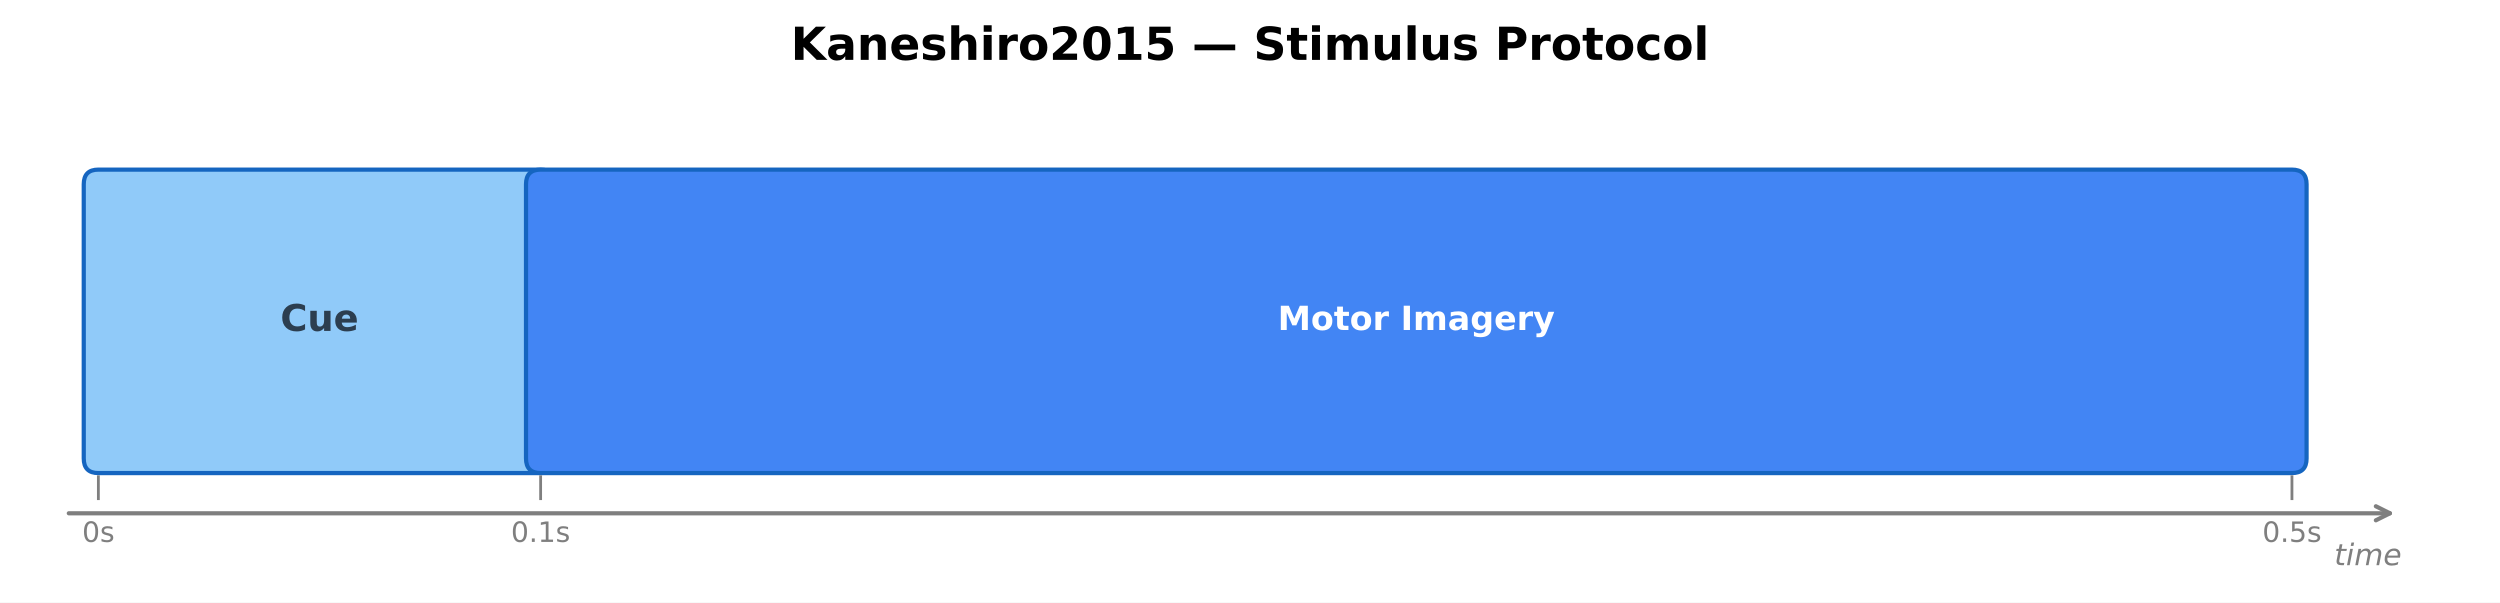
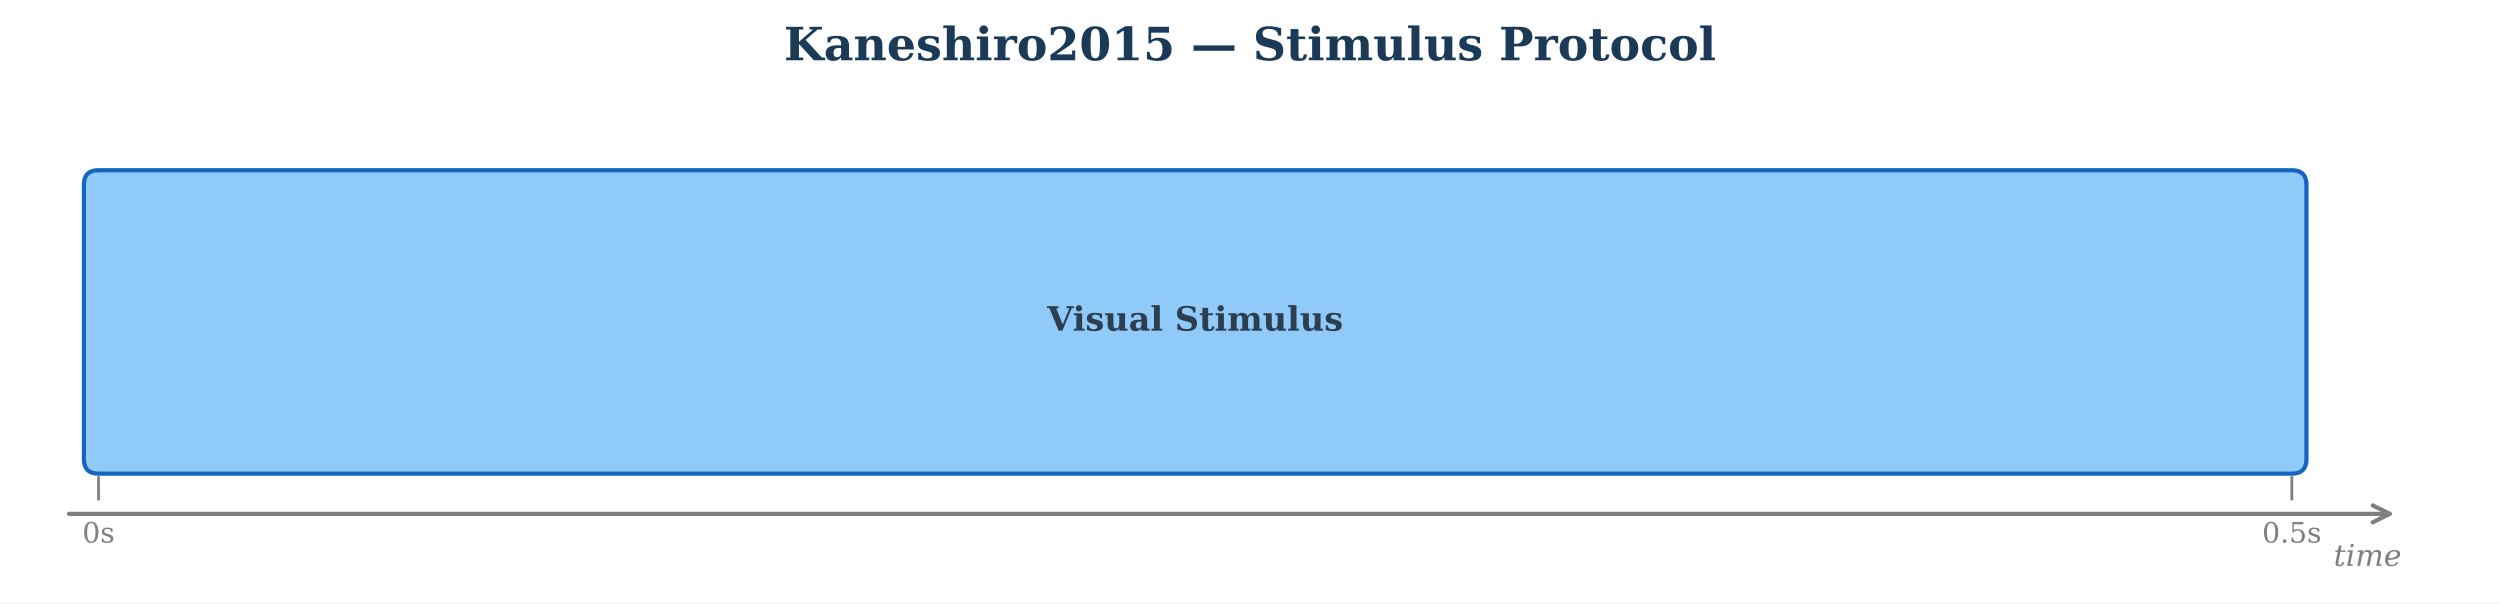
- <svg xmlns="http://www.w3.org/2000/svg" xmlns:xlink="http://www.w3.org/1999/xlink" width="712.8pt" height="171.788pt" viewBox="0 0 712.8 171.788" version="1.1">
+ <svg xmlns="http://www.w3.org/2000/svg" xmlns:xlink="http://www.w3.org/1999/xlink" width="708.48pt" height="170.95pt" viewBox="0 0 708.48 170.95" version="1.1">
  <defs>
    <style type="text/css">*{stroke-linejoin: round; stroke-linecap: butt}</style>
  </defs>
  <g id="figure_1">
    <g id="patch_1">
-       <path d="M 0 171.788  L 712.8 171.788  L 712.8 0  L 0 0  z " style="fill: #ffffff" />
+       <path d="M 0 170.95  L 708.48 170.95  L 708.48 0  L 0 0  z " style="fill: #ffffff" />
    </g>
    <g id="axes_1">
      <g id="patch_2">
-         <path d="M 28.048 134.88  L 154.143 134.88  Q 158.313 134.88 158.313 130.711  L 158.313 52.532  Q 158.313 48.362 154.143 48.362  L 28.048 48.362  Q 23.878 48.362 23.878 52.532  L 23.878 130.711  Q 23.878 134.88 28.048 134.88  z " clip-path="url(#p4f9f0f7dc6)" style="fill: #90caf9; stroke: #1565c0; stroke-width: 1.2" />
-       </g>
-       <g id="patch_3">
-         <path d="M 154.143 134.88  L 653.481 134.88  Q 657.65 134.88 657.65 130.711  L 657.65 52.532  Q 657.65 48.362 653.481 48.362  L 154.143 48.362  Q 149.974 48.362 149.974 52.532  L 149.974 130.711  Q 149.974 134.88 154.143 134.88  z " clip-path="url(#p4f9f0f7dc6)" style="fill: #4285f4; stroke: #1565c0; stroke-width: 1.2" />
+         <path d="M 27.919 134.226  L 649.483 134.226  Q 653.627 134.226 653.627 130.082  L 653.627 52.387  Q 653.627 48.243 649.483 48.243  L 27.919 48.243  Q 23.775 48.243 23.775 52.387  L 23.775 130.082  Q 23.775 134.226 27.919 134.226  z " clip-path="url(#pc81907db67)" style="fill: #90caf9; stroke: #1565c0; stroke-width: 1.2" />
      </g>
      <g id="line2d_1">
-         <path d="M 28.048 135.923  L 28.048 142.177  " clip-path="url(#p4f9f0f7dc6)" style="fill: none; stroke: #7f7f7f; stroke-width: 0.8; stroke-linecap: square" />
+         <path d="M 27.919 135.262  L 27.919 141.477  " clip-path="url(#pc81907db67)" style="fill: none; stroke: #7f7f7f; stroke-width: 0.8; stroke-linecap: round" />
      </g>
      <g id="line2d_2">
-         <path d="M 154.143 135.923  L 154.143 142.177  " clip-path="url(#p4f9f0f7dc6)" style="fill: none; stroke: #7f7f7f; stroke-width: 0.8; stroke-linecap: square" />
-       </g>
-       <g id="line2d_3">
-         <path d="M 653.481 135.923  L 653.481 142.177  " clip-path="url(#p4f9f0f7dc6)" style="fill: none; stroke: #7f7f7f; stroke-width: 0.8; stroke-linecap: square" />
+         <path d="M 649.483 135.262  L 649.483 141.477  " clip-path="url(#pc81907db67)" style="fill: none; stroke: #7f7f7f; stroke-width: 0.8; stroke-linecap: round" />
      </g>
      <g id="text_1">
-         <g clip-path="url(#p4f9f0f7dc6)">
-           <g style="fill: #2c3e50" transform="translate(79.9441 94.34879) scale(0.105 -0.105)">
+         <g clip-path="url(#pc81907db67)">
+           <g style="fill: #2c3e50" transform="translate(296.7911 93.70253) scale(0.095 -0.095)">
            <defs>
-               <path id="DejaVuSans-Bold-26" d="M 4288 256  Q 3956 84 3597 -3  Q 3238 -91 2847 -91  Q 1681 -91 1000 561  Q 319 1213 319 2328  Q 319 3447 1000 4098  Q 1681 4750 2847 4750  Q 3238 4750 3597 4662  Q 3956 4575 4288 4403  L 4288 3438  Q 3953 3666 3628 3772  Q 3303 3878 2944 3878  Q 2300 3878 1931 3465  Q 1563 3053 1563 2328  Q 1563 1606 1931 1193  Q 2300 781 2944 781  Q 3303 781 3628 887  Q 3953 994 4288 1222  L 4288 256  z " transform="scale(0.015625)" />
-               <path id="DejaVuSans-Bold-58" d="M 500 1363  L 500 3500  L 1625 3500  L 1625 3150  Q 1625 2866 1622 2436  Q 1619 2006 1619 1863  Q 1619 1441 1641 1255  Q 1663 1069 1716 984  Q 1784 875 1895 815  Q 2006 756 2150 756  Q 2500 756 2700 1025  Q 2900 1294 2900 1772  L 2900 3500  L 4019 3500  L 4019 0  L 2900 0  L 2900 506  Q 2647 200 2364 54  Q 2081 -91 1741 -91  Q 1134 -91 817 281  Q 500 653 500 1363  z " transform="scale(0.015625)" />
-               <path id="DejaVuSans-Bold-48" d="M 4031 1759  L 4031 1441  L 1416 1441  Q 1456 1047 1700 850  Q 1944 653 2381 653  Q 2734 653 3104 758  Q 3475 863 3866 1075  L 3866 213  Q 3469 63 3072 -14  Q 2675 -91 2278 -91  Q 1328 -91 801 392  Q 275 875 275 1747  Q 275 2603 792 3093  Q 1309 3584 2216 3584  Q 3041 3584 3536 3087  Q 4031 2591 4031 1759  z M 2881 2131  Q 2881 2450 2695 2645  Q 2509 2841 2209 2841  Q 1884 2841 1681 2658  Q 1478 2475 1428 2131  L 2881 2131  z " transform="scale(0.015625)" />
+               <path id="DejaVuSerif-Bold-39" d="M 5056 4666  L 5056 4288  L 4666 4288  L 2906 0  L 2163 0  L 403 4288  L -38 4288  L -38 4666  L 2150 4666  L 2150 4288  L 1697 4288  L 2956 1197  L 4225 4288  L 3669 4288  L 3669 4666  L 5056 4666  z " transform="scale(0.015625)" />
+               <path id="DejaVuSerif-Bold-4c" d="M 588 4263  Q 588 4516 763 4689  Q 938 4863 1191 4863  Q 1438 4863 1611 4689  Q 1784 4516 1784 4263  Q 1784 4016 1611 3842  Q 1438 3669 1191 3669  Q 938 3669 763 3841  Q 588 4013 588 4263  z M 1797 378  L 2272 378  L 2272 0  L 219 0  L 219 378  L 691 378  L 691 2944  L 219 2944  L 219 3322  L 1797 3322  L 1797 378  z " transform="scale(0.015625)" />
+               <path id="DejaVuSerif-Bold-56" d="M 300 97  L 300 1025  L 653 1025  Q 697 653 931 458  Q 1166 263 1569 263  Q 1906 263 2086 380  Q 2266 497 2266 716  Q 2266 916 2152 1025  Q 2038 1134 1709 1216  L 1253 1331  Q 738 1459 506 1698  Q 275 1938 275 2344  Q 275 2884 650 3148  Q 1025 3413 1806 3413  Q 2100 3413 2433 3364  Q 2766 3316 3169 3213  L 3169 2375  L 2816 2375  Q 2788 2716 2573 2887  Q 2359 3059 1959 3059  Q 1622 3059 1448 2951  Q 1275 2844 1275 2638  Q 1275 2469 1375 2372  Q 1475 2275 1734 2209  L 2188 2094  Q 2841 1928 3091 1684  Q 3341 1441 3341 1006  Q 3341 444 2939 176  Q 2538 -91 1691 -91  Q 1381 -91 1034 -44  Q 688 3 300 97  z " transform="scale(0.015625)" />
+               <path id="DejaVuSerif-Bold-58" d="M 3963 3322  L 3963 378  L 4434 378  L 4434 0  L 2853 0  L 2853 469  Q 2656 172 2400 40  Q 2144 -91 1753 -91  Q 1194 -91 908 239  Q 622 569 622 1209  L 622 2944  L 147 2944  L 147 3322  L 1728 3322  L 1728 1381  Q 1728 763 1831 595  Q 1934 428 2209 428  Q 2544 428 2698 675  Q 2853 922 2853 1459  L 2853 2944  L 2450 2944  L 2450 3322  L 3963 3322  z " transform="scale(0.015625)" />
+               <path id="DejaVuSerif-Bold-44" d="M 3525 2041  L 3525 378  L 4000 378  L 4000 0  L 2419 0  L 2419 422  Q 2200 159 1931 34  Q 1663 -91 1319 -91  Q 809 -91 536 182  Q 263 456 263 966  Q 263 1525 655 1803  Q 1047 2081 1838 2081  L 2419 2081  L 2419 2278  Q 2419 2681 2228 2873  Q 2038 3066 1638 3066  Q 1306 3066 1126 2930  Q 947 2794 872 2484  L 519 2484  L 519 3200  Q 816 3306 1134 3359  Q 1453 3413 1806 3413  Q 2697 3413 3111 3081  Q 3525 2750 3525 2041  z M 2419 1044  L 2419 1709  L 2003 1709  Q 1694 1709 1528 1540  Q 1363 1372 1363 1056  Q 1363 741 1483 584  Q 1603 428 1850 428  Q 2106 428 2262 597  Q 2419 766 2419 1044  z " transform="scale(0.015625)" />
+               <path id="DejaVuSerif-Bold-4f" d="M 1797 378  L 2272 378  L 2272 0  L 219 0  L 219 378  L 691 378  L 691 4488  L 219 4488  L 219 4863  L 1797 4863  L 1797 378  z " transform="scale(0.015625)" />
+               <path id="DejaVuSerif-Bold-3" transform="scale(0.015625)" />
+               <path id="DejaVuSerif-Bold-36" d="M 494 225  L 494 1331  L 891 1331  Q 981 806 1318 547  Q 1656 288 2253 288  Q 2738 288 2991 472  Q 3244 656 3244 1013  Q 3244 1294 3072 1450  Q 2900 1606 2363 1741  L 1663 1913  Q 978 2088 700 2398  Q 422 2709 422 3284  Q 422 3978 883 4364  Q 1344 4750 2175 4750  Q 2584 4750 3026 4681  Q 3469 4613 3944 4475  L 3944 3444  L 3547 3444  Q 3456 3925 3150 4148  Q 2844 4372 2278 4372  Q 1816 4372 1580 4211  Q 1344 4050 1344 3731  Q 1344 3441 1506 3289  Q 1669 3138 2303 2975  L 3003 2803  Q 3653 2641 3945 2297  Q 4238 1953 4238 1350  Q 4238 644 3750 276  Q 3263 -91 2316 -91  Q 1859 -91 1409 -12  Q 959 66 494 225  z " transform="scale(0.015625)" />
+               <path id="DejaVuSerif-Bold-57" d="M 634 2944  L 153 2944  L 153 3322  L 634 3322  L 634 4353  L 1741 4353  L 1741 3322  L 2663 3322  L 2663 2944  L 1741 2944  L 1741 909  Q 1741 475 1809 369  Q 1878 263 2059 263  Q 2259 263 2356 397  Q 2453 531 2459 813  L 2925 813  Q 2897 313 2651 111  Q 2406 -91 1806 -91  Q 1122 -91 878 123  Q 634 338 634 909  L 634 2944  z " transform="scale(0.015625)" />
+               <path id="DejaVuSerif-Bold-50" d="M 3884 2778  Q 4116 3109 4384 3261  Q 4653 3413 5013 3413  Q 5584 3413 5867 3089  Q 6150 2766 6150 2113  L 6150 378  L 6625 378  L 6625 0  L 4647 0  L 4647 378  L 5044 378  L 5044 1947  Q 5044 2569 4948 2731  Q 4853 2894 4594 2894  Q 4300 2894 4137 2667  Q 3975 2441 3975 2022  L 3975 378  L 4372 378  L 4372 0  L 2472 0  L 2472 378  L 2869 378  L 2869 1947  Q 2869 2569 2772 2731  Q 2675 2894 2419 2894  Q 2122 2894 1959 2667  Q 1797 2441 1797 2022  L 1797 378  L 2194 378  L 2194 0  L 219 0  L 219 378  L 691 378  L 691 2944  L 219 2944  L 219 3322  L 1797 3322  L 1797 2853  Q 1991 3144 2241 3278  Q 2491 3413 2834 3413  Q 3241 3413 3494 3258  Q 3747 3103 3884 2778  z " transform="scale(0.015625)" />
            </defs>
-             <use xlink:href="#DejaVuSans-Bold-26" />
-             <use xlink:href="#DejaVuSans-Bold-58" transform="translate(73.39062 0)" />
-             <use xlink:href="#DejaVuSans-Bold-48" transform="translate(144.5781 0)" />
+             <use xlink:href="#DejaVuSerif-Bold-39" />
+             <use xlink:href="#DejaVuSerif-Bold-4c" transform="translate(75.84375 0)" />
+             <use xlink:href="#DejaVuSerif-Bold-56" transform="translate(113.8281 0)" />
+             <use xlink:href="#DejaVuSerif-Bold-58" transform="translate(170.125 0)" />
+             <use xlink:href="#DejaVuSerif-Bold-44" transform="translate(242.8281 0)" />
+             <use xlink:href="#DejaVuSerif-Bold-4f" transform="translate(307.625 0)" />
+             <use xlink:href="#DejaVuSerif-Bold-3" transform="translate(345.6094 0)" />
+             <use xlink:href="#DejaVuSerif-Bold-36" transform="translate(380.4219 0)" />
+             <use xlink:href="#DejaVuSerif-Bold-57" transform="translate(452.6406 0)" />
+             <use xlink:href="#DejaVuSerif-Bold-4c" transform="translate(498.8281 0)" />
+             <use xlink:href="#DejaVuSerif-Bold-50" transform="translate(536.8125 0)" />
+             <use xlink:href="#DejaVuSerif-Bold-58" transform="translate(642.625 0)" />
+             <use xlink:href="#DejaVuSerif-Bold-4f" transform="translate(715.3281 0)" />
+             <use xlink:href="#DejaVuSerif-Bold-58" transform="translate(753.3125 0)" />
+             <use xlink:href="#DejaVuSerif-Bold-56" transform="translate(826.0156 0)" />
          </g>
        </g>
      </g>
      <g id="text_2">
-         <g clip-path="url(#p4f9f0f7dc6)">
-           <g style="fill: #ffffff" transform="translate(364.3089 94.08903) scale(0.095 -0.095)">
-             <defs>
-               <path id="DejaVuSans-Bold-30" d="M 588 4666  L 2119 4666  L 3181 2169  L 4250 4666  L 5778 4666  L 5778 0  L 4641 0  L 4641 3413  L 3566 897  L 2803 897  L 1728 3413  L 1728 0  L 588 0  L 588 4666  z " transform="scale(0.015625)" />
-               <path id="DejaVuSans-Bold-52" d="M 2203 2784  Q 1831 2784 1636 2517  Q 1441 2250 1441 1747  Q 1441 1244 1636 976  Q 1831 709 2203 709  Q 2569 709 2762 976  Q 2956 1244 2956 1747  Q 2956 2250 2762 2517  Q 2569 2784 2203 2784  z M 2203 3584  Q 3106 3584 3614 3096  Q 4122 2609 4122 1747  Q 4122 884 3614 396  Q 3106 -91 2203 -91  Q 1297 -91 786 396  Q 275 884 275 1747  Q 275 2609 786 3096  Q 1297 3584 2203 3584  z " transform="scale(0.015625)" />
-               <path id="DejaVuSans-Bold-57" d="M 1759 4494  L 1759 3500  L 2913 3500  L 2913 2700  L 1759 2700  L 1759 1216  Q 1759 972 1856 886  Q 1953 800 2241 800  L 2816 800  L 2816 0  L 1856 0  Q 1194 0 917 276  Q 641 553 641 1216  L 641 2700  L 84 2700  L 84 3500  L 641 3500  L 641 4494  L 1759 4494  z " transform="scale(0.015625)" />
-               <path id="DejaVuSans-Bold-55" d="M 3138 2547  Q 2991 2616 2845 2648  Q 2700 2681 2553 2681  Q 2122 2681 1889 2404  Q 1656 2128 1656 1613  L 1656 0  L 538 0  L 538 3500  L 1656 3500  L 1656 2925  Q 1872 3269 2151 3426  Q 2431 3584 2822 3584  Q 2878 3584 2943 3579  Q 3009 3575 3134 3559  L 3138 2547  z " transform="scale(0.015625)" />
-               <path id="DejaVuSans-Bold-3" transform="scale(0.015625)" />
-               <path id="DejaVuSans-Bold-2c" d="M 588 4666  L 1791 4666  L 1791 0  L 588 0  L 588 4666  z " transform="scale(0.015625)" />
-               <path id="DejaVuSans-Bold-50" d="M 3781 2919  Q 3994 3244 4286 3414  Q 4578 3584 4928 3584  Q 5531 3584 5847 3212  Q 6163 2841 6163 2131  L 6163 0  L 5038 0  L 5038 1825  Q 5041 1866 5042 1909  Q 5044 1953 5044 2034  Q 5044 2406 4934 2573  Q 4825 2741 4581 2741  Q 4263 2741 4089 2478  Q 3916 2216 3909 1719  L 3909 0  L 2784 0  L 2784 1825  Q 2784 2406 2684 2573  Q 2584 2741 2328 2741  Q 2006 2741 1831 2477  Q 1656 2213 1656 1722  L 1656 0  L 531 0  L 531 3500  L 1656 3500  L 1656 2988  Q 1863 3284 2130 3434  Q 2397 3584 2719 3584  Q 3081 3584 3359 3409  Q 3638 3234 3781 2919  z " transform="scale(0.015625)" />
-               <path id="DejaVuSans-Bold-44" d="M 2106 1575  Q 1756 1575 1579 1456  Q 1403 1338 1403 1106  Q 1403 894 1545 773  Q 1688 653 1941 653  Q 2256 653 2472 879  Q 2688 1106 2688 1447  L 2688 1575  L 2106 1575  z M 3816 1997  L 3816 0  L 2688 0  L 2688 519  Q 2463 200 2181 54  Q 1900 -91 1497 -91  Q 953 -91 614 226  Q 275 544 275 1050  Q 275 1666 698 1953  Q 1122 2241 2028 2241  L 2688 2241  L 2688 2328  Q 2688 2594 2478 2717  Q 2269 2841 1825 2841  Q 1466 2841 1156 2769  Q 847 2697 581 2553  L 581 3406  Q 941 3494 1303 3539  Q 1666 3584 2028 3584  Q 2975 3584 3395 3211  Q 3816 2838 3816 1997  z " transform="scale(0.015625)" />
-               <path id="DejaVuSans-Bold-4a" d="M 2919 594  Q 2688 288 2409 144  Q 2131 0 1766 0  Q 1125 0 706 504  Q 288 1009 288 1791  Q 288 2575 706 3076  Q 1125 3578 1766 3578  Q 2131 3578 2409 3434  Q 2688 3291 2919 2981  L 2919 3500  L 4044 3500  L 4044 353  Q 4044 -491 3511 -936  Q 2978 -1381 1966 -1381  Q 1638 -1381 1331 -1331  Q 1025 -1281 716 -1178  L 716 -306  Q 1009 -475 1290 -558  Q 1572 -641 1856 -641  Q 2406 -641 2662 -400  Q 2919 -159 2919 353  L 2919 594  z M 2181 2772  Q 1834 2772 1640 2515  Q 1447 2259 1447 1791  Q 1447 1309 1634 1061  Q 1822 813 2181 813  Q 2531 813 2725 1069  Q 2919 1325 2919 1791  Q 2919 2259 2725 2515  Q 2531 2772 2181 2772  z " transform="scale(0.015625)" />
-               <path id="DejaVuSans-Bold-5c" d="M 78 3500  L 1197 3500  L 2138 1125  L 2938 3500  L 4056 3500  L 2584 -331  Q 2363 -916 2067 -1148  Q 1772 -1381 1288 -1381  L 641 -1381  L 641 -647  L 991 -647  Q 1275 -647 1404 -556  Q 1534 -466 1606 -231  L 1638 -134  L 78 3500  z " transform="scale(0.015625)" />
-             </defs>
-             <use xlink:href="#DejaVuSans-Bold-30" />
-             <use xlink:href="#DejaVuSans-Bold-52" transform="translate(99.51562 0)" />
-             <use xlink:href="#DejaVuSans-Bold-57" transform="translate(168.2188 0)" />
-             <use xlink:href="#DejaVuSans-Bold-52" transform="translate(216.0156 0)" />
-             <use xlink:href="#DejaVuSans-Bold-55" transform="translate(284.7188 0)" />
-             <use xlink:href="#DejaVuSans-Bold-3" transform="translate(334.0312 0)" />
-             <use xlink:href="#DejaVuSans-Bold-2c" transform="translate(368.8438 0)" />
-             <use xlink:href="#DejaVuSans-Bold-50" transform="translate(406.0469 0)" />
-             <use xlink:href="#DejaVuSans-Bold-44" transform="translate(510.25 0)" />
-             <use xlink:href="#DejaVuSans-Bold-4a" transform="translate(577.7344 0)" />
-             <use xlink:href="#DejaVuSans-Bold-48" transform="translate(649.3125 0)" />
-             <use xlink:href="#DejaVuSans-Bold-55" transform="translate(717.1406 0)" />
-             <use xlink:href="#DejaVuSans-Bold-5c" transform="translate(766.4531 0)" />
-           </g>
+         <g style="fill: #7f7f7f" transform="translate(23.32131 153.7713) scale(0.08 -0.08)">
+           <defs>
+             <path id="DejaVuSerif-13" d="M 2034 219  Q 2513 219 2750 744  Q 2988 1269 2988 2328  Q 2988 3391 2750 3916  Q 2513 4441 2034 4441  Q 1556 4441 1318 3916  Q 1081 3391 1081 2328  Q 1081 1269 1318 744  Q 1556 219 2034 219  z M 2034 -91  Q 1275 -91 848 546  Q 422 1184 422 2328  Q 422 3475 848 4112  Q 1275 4750 2034 4750  Q 2797 4750 3222 4112  Q 3647 3475 3647 2328  Q 3647 1184 3222 546  Q 2797 -91 2034 -91  z " transform="scale(0.015625)" />
+             <path id="DejaVuSerif-56" d="M 359 184  L 359 959  L 691 959  Q 703 588 923 403  Q 1144 219 1575 219  Q 1963 219 2166 364  Q 2369 509 2369 788  Q 2369 1006 2220 1140  Q 2072 1275 1594 1428  L 1178 1569  Q 750 1706 558 1912  Q 366 2119 366 2438  Q 366 2894 700 3153  Q 1034 3413 1625 3413  Q 1888 3413 2178 3344  Q 2469 3275 2778 3144  L 2778 2419  L 2447 2419  Q 2434 2741 2221 2922  Q 2009 3103 1644 3103  Q 1281 3103 1095 2975  Q 909 2847 909 2591  Q 909 2381 1050 2254  Q 1191 2128 1613 1997  L 2069 1856  Q 2541 1709 2748 1489  Q 2956 1269 2956 922  Q 2956 450 2595 179  Q 2234 -91 1600 -91  Q 1278 -91 972 -22  Q 666 47 359 184  z " transform="scale(0.015625)" />
+           </defs>
+           <use xlink:href="#DejaVuSerif-13" />
+           <use xlink:href="#DejaVuSerif-56" transform="translate(63.625 0)" />
        </g>
      </g>
      <g id="text_3">
-         <g style="fill: #7f7f7f" transform="translate(23.41901 154.5095) scale(0.08 -0.08)">
+         <g style="fill: #7f7f7f" transform="translate(641.0692 153.7713) scale(0.08 -0.08)">
          <defs>
-             <path id="DejaVuSans-13" d="M 2034 4250  Q 1547 4250 1301 3770  Q 1056 3291 1056 2328  Q 1056 1369 1301 889  Q 1547 409 2034 409  Q 2525 409 2770 889  Q 3016 1369 3016 2328  Q 3016 3291 2770 3770  Q 2525 4250 2034 4250  z M 2034 4750  Q 2819 4750 3233 4129  Q 3647 3509 3647 2328  Q 3647 1150 3233 529  Q 2819 -91 2034 -91  Q 1250 -91 836 529  Q 422 1150 422 2328  Q 422 3509 836 4129  Q 1250 4750 2034 4750  z " transform="scale(0.015625)" />
-             <path id="DejaVuSans-56" d="M 2834 3397  L 2834 2853  Q 2591 2978 2328 3040  Q 2066 3103 1784 3103  Q 1356 3103 1142 2972  Q 928 2841 928 2578  Q 928 2378 1081 2264  Q 1234 2150 1697 2047  L 1894 2003  Q 2506 1872 2764 1633  Q 3022 1394 3022 966  Q 3022 478 2636 193  Q 2250 -91 1575 -91  Q 1294 -91 989 -36  Q 684 19 347 128  L 347 722  Q 666 556 975 473  Q 1284 391 1588 391  Q 1994 391 2212 530  Q 2431 669 2431 922  Q 2431 1156 2273 1281  Q 2116 1406 1581 1522  L 1381 1569  Q 847 1681 609 1914  Q 372 2147 372 2553  Q 372 3047 722 3315  Q 1072 3584 1716 3584  Q 2034 3584 2315 3537  Q 2597 3491 2834 3397  z " transform="scale(0.015625)" />
+             <path id="DejaVuSerif-11" d="M 603 325  Q 603 500 722 622  Q 841 744 1019 744  Q 1191 744 1312 622  Q 1434 500 1434 325  Q 1434 153 1312 31  Q 1191 -91 1019 -91  Q 841 -91 722 29  Q 603 150 603 325  z " transform="scale(0.015625)" />
+             <path id="DejaVuSerif-18" d="M 3219 4666  L 3219 4153  L 1081 4153  L 1081 2816  Q 1244 2928 1461 2984  Q 1678 3041 1947 3041  Q 2703 3041 3140 2622  Q 3578 2203 3578 1478  Q 3578 738 3136 323  Q 2694 -91 1894 -91  Q 1572 -91 1234 -12  Q 897 66 544 225  L 544 1131  L 897 1131  Q 925 688 1179 453  Q 1434 219 1894 219  Q 2388 219 2653 544  Q 2919 869 2919 1478  Q 2919 2084 2655 2407  Q 2391 2731 1894 2731  Q 1613 2731 1398 2631  Q 1184 2531 1019 2322  L 750 2322  L 750 4666  L 3219 4666  z " transform="scale(0.015625)" />
          </defs>
-           <use xlink:href="#DejaVuSans-13" />
-           <use xlink:href="#DejaVuSans-56" transform="translate(63.625 0)" />
+           <use xlink:href="#DejaVuSerif-13" />
+           <use xlink:href="#DejaVuSerif-11" transform="translate(63.625 0)" />
+           <use xlink:href="#DejaVuSerif-18" transform="translate(95.40625 0)" />
+           <use xlink:href="#DejaVuSerif-56" transform="translate(159.0312 0)" />
        </g>
      </g>
+       <g id="patch_3">
+         <path d="M 19.56 145.621  Q 349.061 145.621 677.22 145.621  " style="fill: none; stroke: #7f7f7f; stroke-width: 1.2; stroke-linecap: round" />
+         <path d="M 672.42 143.221  L 677.22 145.621  L 672.42 148.021  " style="fill: none; stroke: #7f7f7f; stroke-width: 1.2; stroke-linecap: round" />
+       </g>
      <g id="text_4">
-         <g style="fill: #7f7f7f" transform="translate(145.6981 154.5095) scale(0.08 -0.08)">
+         <g style="fill: #7f7f7f" transform="translate(661.3353 160.3668) scale(0.085 -0.085)">
          <defs>
-             <path id="DejaVuSans-11" d="M 684 794  L 1344 794  L 1344 0  L 684 0  L 684 794  z " transform="scale(0.015625)" />
-             <path id="DejaVuSans-14" d="M 794 531  L 1825 531  L 1825 4091  L 703 3866  L 703 4441  L 1819 4666  L 2450 4666  L 2450 531  L 3481 531  L 3481 0  L 794 0  L 794 531  z " transform="scale(0.015625)" />
+             <path id="DejaVuSerif-Italic-57" d="M 856 2988  L 350 2988  L 416 3322  L 922 3322  L 1122 4353  L 1700 4353  L 1500 3322  L 2581 3322  L 2516 2988  L 1434 2988  L 1025 878  Q 978 631 978 488  Q 978 388 1000 338  Q 1059 219 1278 219  Q 1503 219 1633 351  Q 1763 484 1825 781  L 2259 781  Q 2147 328 1884 118  Q 1622 -91 1169 -91  Q 672 -91 506 131  Q 406 266 406 516  Q 406 675 447 878  L 856 2988  z " transform="scale(0.015625)" />
+             <path id="DejaVuSerif-Italic-4c" d="M 1009 4353  Q 1038 4497 1163 4603  Q 1288 4709 1434 4709  Q 1578 4709 1663 4603  Q 1728 4522 1728 4422  Q 1728 4388 1719 4353  Q 1691 4206 1567 4103  Q 1444 4000 1297 4000  Q 1150 4000 1066 4103  Q 1003 4181 1003 4281  Q 1003 4316 1009 4353  z M 963 331  L 1506 331  L 1444 0  L 325 0  L 903 2988  L 353 2988  L 419 3322  L 1544 3322  L 963 331  z " transform="scale(0.015625)" />
+             <path id="DejaVuSerif-Italic-50" d="M 3503 2675  Q 3741 3041 4034 3227  Q 4328 3413 4672 3413  Q 5194 3413 5388 3088  Q 5503 2894 5503 2578  Q 5503 2372 5453 2113  L 5106 331  L 5625 331  L 5563 0  L 4469 0  L 4866 2047  Q 4913 2291 4913 2466  Q 4913 2659 4856 2772  Q 4750 2988 4403 2988  Q 4019 2988 3761 2697  Q 3503 2406 3394 1850  L 3034 0  L 2459 0  L 2863 2069  Q 2906 2303 2906 2472  Q 2906 2666 2850 2775  Q 2741 2988 2394 2988  Q 2009 2988 1751 2697  Q 1494 2406 1384 1850  L 1025 0  L 450 0  L 1031 2994  L 481 2994  L 544 3322  L 1669 3322  L 1556 2731  Q 1778 3063 2059 3238  Q 2341 3413 2653 3413  Q 3041 3413 3262 3220  Q 3484 3028 3503 2675  z " transform="scale(0.015625)" />
+             <path id="DejaVuSerif-Italic-48" d="M 938 1275  Q 925 1156 925 1050  Q 925 756 1031 563  Q 1216 219 1709 219  Q 2072 219 2250 328  Q 2569 525 2644 778  L 3066 778  Q 2941 381 2475 103  Q 2150 -91 1506 -91  Q 863 -91 516 388  Q 272 722 272 1206  Q 272 1419 319 1659  Q 472 2450 1000 2931  Q 1528 3413 2278 3413  Q 3500 3413 3500 2547  Q 3500 1913 2859 1603  Q 2206 1288 938 1275  z M 2541 1975  Q 2891 2181 2891 2569  Q 2891 3103 2181 3103  Q 1763 3103 1472 2784  Q 1181 2466 1003 1606  Q 2006 1653 2541 1975  z " transform="scale(0.015625)" />
          </defs>
-           <use xlink:href="#DejaVuSans-13" />
-           <use xlink:href="#DejaVuSans-11" transform="translate(63.625 0)" />
-           <use xlink:href="#DejaVuSans-14" transform="translate(95.40625 0)" />
-           <use xlink:href="#DejaVuSans-56" transform="translate(159.0312 0)" />
+           <use xlink:href="#DejaVuSerif-Italic-57" />
+           <use xlink:href="#DejaVuSerif-Italic-4c" transform="translate(40.1875 0)" />
+           <use xlink:href="#DejaVuSerif-Italic-50" transform="translate(72.17188 0)" />
+           <use xlink:href="#DejaVuSerif-Italic-48" transform="translate(167 0)" />
        </g>
      </g>
      <g id="text_5">
-         <g style="fill: #7f7f7f" transform="translate(645.0356 154.5095) scale(0.08 -0.08)">
+         <g style="fill: #1b3a57" transform="translate(222.1519 17.07797) scale(0.13 -0.13)">
          <defs>
-             <path id="DejaVuSans-18" d="M 691 4666  L 3169 4666  L 3169 4134  L 1269 4134  L 1269 2991  Q 1406 3038 1543 3061  Q 1681 3084 1819 3084  Q 2600 3084 3056 2656  Q 3513 2228 3513 1497  Q 3513 744 3044 326  Q 2575 -91 1722 -91  Q 1428 -91 1123 -41  Q 819 9 494 109  L 494 744  Q 775 591 1075 516  Q 1375 441 1709 441  Q 2250 441 2565 725  Q 2881 1009 2881 1497  Q 2881 1984 2565 2268  Q 2250 2553 1709 2553  Q 1456 2553 1204 2497  Q 953 2441 691 2322  L 691 4666  z " transform="scale(0.015625)" />
+             <path id="DejaVuSerif-Bold-2e" d="M 300 0  L 300 378  L 897 378  L 897 4288  L 300 4288  L 300 4666  L 2700 4666  L 2700 4288  L 2100 4288  L 2100 2584  L 4078 4288  L 3578 4288  L 3578 4666  L 5319 4666  L 5319 4288  L 4697 4288  L 3022 2847  L 5300 378  L 5759 378  L 5759 0  L 4178 0  L 2100 2266  L 2100 378  L 2700 378  L 2700 0  L 300 0  z " transform="scale(0.015625)" />
+             <path id="DejaVuSerif-Bold-51" d="M 219 0  L 219 378  L 691 378  L 691 2944  L 219 2944  L 219 3322  L 1797 3322  L 1797 2853  Q 1997 3150 2253 3281  Q 2509 3413 2900 3413  Q 3459 3413 3745 3083  Q 4031 2753 4031 2113  L 4031 378  L 4506 378  L 4506 0  L 2522 0  L 2522 378  L 2925 378  L 2925 2144  Q 2925 2566 2817 2730  Q 2709 2894 2444 2894  Q 2109 2894 1953 2648  Q 1797 2403 1797 1869  L 1797 378  L 2203 378  L 2203 0  L 219 0  z " transform="scale(0.015625)" />
+             <path id="DejaVuSerif-Bold-48" d="M 2566 1875  Q 2566 2531 2444 2795  Q 2322 3059 2028 3059  Q 1744 3059 1620 2800  Q 1497 2541 1497 1931  L 1497 1875  L 2566 1875  z M 3781 1503  L 1497 1503  L 1497 1478  Q 1497 834 1690 548  Q 1884 263 2316 263  Q 2675 263 2897 453  Q 3119 644 3181 1006  L 3700 1006  Q 3566 441 3166 175  Q 2766 -91 2047 -91  Q 1184 -91 723 364  Q 263 819 263 1663  Q 263 2488 734 2950  Q 1206 3413 2047 3413  Q 2872 3413 3312 2927  Q 3753 2441 3781 1503  z " transform="scale(0.015625)" />
+             <path id="DejaVuSerif-Bold-4b" d="M 219 0  L 219 378  L 691 378  L 691 4488  L 197 4488  L 197 4863  L 1797 4863  L 1797 2853  Q 1997 3150 2253 3281  Q 2509 3413 2900 3413  Q 3459 3413 3745 3083  Q 4031 2753 4031 2113  L 4031 378  L 4506 378  L 4506 0  L 2522 0  L 2522 378  L 2925 378  L 2925 2144  Q 2925 2566 2817 2730  Q 2709 2894 2444 2894  Q 2109 2894 1953 2648  Q 1797 2403 1797 1869  L 1797 378  L 2203 378  L 2203 0  L 219 0  z " transform="scale(0.015625)" />
+             <path id="DejaVuSerif-Bold-55" d="M 3438 3359  L 3438 2369  L 3084 2369  Q 3066 2634 2941 2764  Q 2816 2894 2578 2894  Q 2216 2894 2006 2575  Q 1797 2256 1797 1691  L 1797 378  L 2400 378  L 2400 0  L 219 0  L 219 378  L 691 378  L 691 2944  L 184 2944  L 184 3322  L 1797 3322  L 1797 2731  Q 1959 3078 2226 3245  Q 2494 3413 2881 3413  Q 2978 3413 3117 3398  Q 3256 3384 3438 3359  z " transform="scale(0.015625)" />
+             <path id="DejaVuSerif-Bold-52" d="M 2138 263  Q 2488 263 2630 563  Q 2772 863 2772 1663  Q 2772 2463 2631 2761  Q 2491 3059 2138 3059  Q 1784 3059 1640 2757  Q 1497 2456 1497 1663  Q 1497 869 1640 566  Q 1784 263 2138 263  z M 2138 -91  Q 1259 -91 761 376  Q 263 844 263 1663  Q 263 2484 761 2948  Q 1259 3413 2138 3413  Q 3019 3413 3516 2948  Q 4013 2484 4013 1663  Q 4013 844 3514 376  Q 3016 -91 2138 -91  z " transform="scale(0.015625)" />
+             <path id="DejaVuSerif-Bold-15" d="M 844 3513  L 469 3513  L 469 4519  Q 850 4634 1223 4692  Q 1597 4750 1978 4750  Q 2869 4750 3367 4386  Q 3866 4022 3866 3372  Q 3866 2909 3591 2542  Q 3316 2175 2541 1672  L 1241 819  L 3450 819  L 3450 1369  L 3878 1369  L 3878 0  L 428 0  L 428 763  L 1119 1241  Q 2003 1850 2297 2278  Q 2591 2706 2591 3278  Q 2591 3819 2367 4101  Q 2144 4384 1716 4384  Q 1347 4384 1125 4161  Q 903 3938 844 3513  z " transform="scale(0.015625)" />
+             <path id="DejaVuSerif-Bold-13" d="M 2228 275  Q 2603 275 2742 615  Q 2881 956 2881 2328  Q 2881 3691 2742 4037  Q 2603 4384 2228 4384  Q 1853 4384 1714 4043  Q 1575 3703 1575 2328  Q 1575 956 1714 615  Q 1853 275 2228 275  z M 2228 -91  Q 1294 -91 797 532  Q 300 1156 300 2328  Q 300 3500 797 4125  Q 1294 4750 2228 4750  Q 3159 4750 3656 4125  Q 4153 3500 4153 2328  Q 4153 1156 3656 532  Q 3159 -91 2228 -91  z " transform="scale(0.015625)" />
+             <path id="DejaVuSerif-Bold-14" d="M 878 0  L 878 378  L 1753 378  L 1753 4153  L 781 3578  L 781 4044  L 1953 4750  L 2938 4750  L 2938 378  L 3816 378  L 3816 0  L 878 0  z " transform="scale(0.015625)" />
+             <path id="DejaVuSerif-Bold-18" d="M 3609 4666  L 3609 3847  L 1113 3847  L 1113 2822  Q 1319 2981 1572 3062  Q 1825 3144 2106 3144  Q 2969 3144 3469 2708  Q 3969 2272 3969 1522  Q 3969 759 3469 334  Q 2969 -91 2069 -91  Q 1688 -91 1311 -28  Q 934 34 525 166  L 525 1184  L 900 1184  Q 919 725 1139 500  Q 1359 275 1791 275  Q 2250 275 2472 583  Q 2694 891 2694 1522  Q 2694 2144 2476 2451  Q 2259 2759 1819 2759  Q 1581 2759 1395 2661  Q 1209 2563 1050 2356  L 738 2356  L 738 4666  L 3609 4666  z " transform="scale(0.015625)" />
+             <path id="DejaVuSerif-Bold-782" d="M 344 2075  L 6056 2075  L 6056 1325  L 344 1325  L 344 2075  z " transform="scale(0.015625)" />
+             <path id="DejaVuSerif-Bold-33" d="M 300 0  L 300 378  L 897 378  L 897 4288  L 300 4288  L 300 4666  L 2956 4666  Q 3734 4666 4193 4295  Q 4653 3925 4653 3303  Q 4653 2678 4192 2304  Q 3731 1931 2956 1931  L 2100 1931  L 2100 378  L 2853 378  L 2853 0  L 300 0  z M 2100 2309  L 2450 2309  Q 2856 2309 3098 2579  Q 3341 2850 3341 3303  Q 3341 3753 3100 4020  Q 2859 4288 2450 4288  L 2100 4288  L 2100 2309  z " transform="scale(0.015625)" />
+             <path id="DejaVuSerif-Bold-46" d="M 3609 1038  Q 3491 469 3123 189  Q 2756 -91 2125 -91  Q 1238 -91 750 368  Q 263 828 263 1663  Q 263 2488 744 2950  Q 1225 3413 2081 3413  Q 2428 3413 2781 3347  Q 3134 3281 3500 3150  L 3500 2228  L 3150 2228  Q 3100 2650 2903 2854  Q 2706 3059 2350 3059  Q 1888 3059 1692 2746  Q 1497 2434 1497 1663  Q 1497 909 1687 586  Q 1878 263 2309 263  Q 2644 263 2845 463  Q 3047 663 3091 1038  L 3609 1038  z " transform="scale(0.015625)" />
          </defs>
-           <use xlink:href="#DejaVuSans-13" />
-           <use xlink:href="#DejaVuSans-11" transform="translate(63.625 0)" />
-           <use xlink:href="#DejaVuSans-18" transform="translate(95.40625 0)" />
-           <use xlink:href="#DejaVuSans-56" transform="translate(159.0312 0)" />
-         </g>
-       </g>
-       <g id="patch_4">
-         <path d="M 19.622 146.347  Q 351.186 146.347 681.409 146.347  " style="fill: none; stroke: #7f7f7f; stroke-width: 1.2; stroke-linecap: round" />
-         <path d="M 677.409 144.347  L 681.409 146.347  L 677.409 148.347  " style="fill: none; stroke: #7f7f7f; stroke-width: 1.2; stroke-linecap: round" />
-       </g>
-       <g id="text_6">
-         <g style="fill: #7f7f7f" transform="translate(665.5489 161.1444) scale(0.085 -0.085)">
-           <defs>
-             <path id="DejaVuSans-Oblique-57" d="M 2706 3500  L 2619 3053  L 1472 3053  L 1100 1153  Q 1081 1047 1072 975  Q 1063 903 1063 863  Q 1063 663 1183 572  Q 1303 481 1569 481  L 2150 481  L 2053 0  L 1503 0  Q 991 0 739 200  Q 488 400 488 806  Q 488 878 497 964  Q 506 1050 525 1153  L 897 3053  L 409 3053  L 500 3500  L 978 3500  L 1172 4494  L 1747 4494  L 1556 3500  L 2706 3500  z " transform="scale(0.015625)" />
-             <path id="DejaVuSans-Oblique-4c" d="M 1172 4863  L 1747 4863  L 1606 4134  L 1031 4134  L 1172 4863  z M 909 3500  L 1484 3500  L 800 0  L 225 0  L 909 3500  z " transform="scale(0.015625)" />
-             <path id="DejaVuSans-Oblique-50" d="M 5747 2113  L 5338 0  L 4763 0  L 5166 2094  Q 5191 2228 5203 2325  Q 5216 2422 5216 2491  Q 5216 2772 5059 2928  Q 4903 3084 4622 3084  Q 4203 3084 3875 2770  Q 3547 2456 3450 1953  L 3066 0  L 2491 0  L 2900 2094  Q 2925 2209 2937 2307  Q 2950 2406 2950 2484  Q 2950 2769 2794 2926  Q 2638 3084 2363 3084  Q 1938 3084 1609 2770  Q 1281 2456 1184 1953  L 800 0  L 225 0  L 909 3500  L 1484 3500  L 1375 2956  Q 1609 3263 1923 3423  Q 2238 3584 2597 3584  Q 2978 3584 3223 3384  Q 3469 3184 3519 2828  Q 3781 3197 4126 3390  Q 4472 3584 4856 3584  Q 5306 3584 5551 3325  Q 5797 3066 5797 2591  Q 5797 2488 5784 2364  Q 5772 2241 5747 2113  z " transform="scale(0.015625)" />
-             <path id="DejaVuSans-Oblique-48" d="M 3078 2063  Q 3088 2113 3092 2166  Q 3097 2219 3097 2272  Q 3097 2653 2873 2875  Q 2650 3097 2266 3097  Q 1838 3097 1509 2826  Q 1181 2556 1013 2059  L 3078 2063  z M 3578 1613  L 903 1613  Q 884 1494 878 1425  Q 872 1356 872 1306  Q 872 872 1139 634  Q 1406 397 1894 397  Q 2269 397 2603 481  Q 2938 566 3225 728  L 3116 159  Q 2806 34 2476 -28  Q 2147 -91 1806 -91  Q 1078 -91 686 257  Q 294 606 294 1247  Q 294 1794 489 2264  Q 684 2734 1063 3103  Q 1306 3334 1642 3459  Q 1978 3584 2356 3584  Q 2950 3584 3301 3228  Q 3653 2872 3653 2272  Q 3653 2128 3634 1964  Q 3616 1800 3578 1613  z " transform="scale(0.015625)" />
-           </defs>
-           <use xlink:href="#DejaVuSans-Oblique-57" />
-           <use xlink:href="#DejaVuSans-Oblique-4c" transform="translate(39.20312 0)" />
-           <use xlink:href="#DejaVuSans-Oblique-50" transform="translate(66.98438 0)" />
-           <use xlink:href="#DejaVuSans-Oblique-48" transform="translate(164.3906 0)" />
-         </g>
-       </g>
-       <g id="text_7">
-         <g transform="translate(225.4717 17.07797) scale(0.13 -0.13)">
-           <defs>
-             <path id="DejaVuSans-Bold-2e" d="M 588 4666  L 1791 4666  L 1791 2963  L 3525 4666  L 4922 4666  L 2675 2456  L 5153 0  L 3647 0  L 1791 1838  L 1791 0  L 588 0  L 588 4666  z " transform="scale(0.015625)" />
-             <path id="DejaVuSans-Bold-51" d="M 4056 2131  L 4056 0  L 2931 0  L 2931 347  L 2931 1631  Q 2931 2084 2911 2256  Q 2891 2428 2841 2509  Q 2775 2619 2662 2680  Q 2550 2741 2406 2741  Q 2056 2741 1856 2470  Q 1656 2200 1656 1722  L 1656 0  L 538 0  L 538 3500  L 1656 3500  L 1656 2988  Q 1909 3294 2193 3439  Q 2478 3584 2822 3584  Q 3428 3584 3742 3212  Q 4056 2841 4056 2131  z " transform="scale(0.015625)" />
-             <path id="DejaVuSans-Bold-56" d="M 3272 3391  L 3272 2541  Q 2913 2691 2578 2766  Q 2244 2841 1947 2841  Q 1628 2841 1473 2761  Q 1319 2681 1319 2516  Q 1319 2381 1436 2309  Q 1553 2238 1856 2203  L 2053 2175  Q 2913 2066 3209 1816  Q 3506 1566 3506 1031  Q 3506 472 3093 190  Q 2681 -91 1863 -91  Q 1516 -91 1145 -36  Q 775 19 384 128  L 384 978  Q 719 816 1070 734  Q 1422 653 1784 653  Q 2113 653 2278 743  Q 2444 834 2444 1013  Q 2444 1163 2330 1236  Q 2216 1309 1875 1350  L 1678 1375  Q 931 1469 631 1722  Q 331 1975 331 2491  Q 331 3047 712 3315  Q 1094 3584 1881 3584  Q 2191 3584 2531 3537  Q 2872 3491 3272 3391  z " transform="scale(0.015625)" />
-             <path id="DejaVuSans-Bold-4b" d="M 4056 2131  L 4056 0  L 2931 0  L 2931 347  L 2931 1625  Q 2931 2084 2911 2256  Q 2891 2428 2841 2509  Q 2775 2619 2662 2680  Q 2550 2741 2406 2741  Q 2056 2741 1856 2470  Q 1656 2200 1656 1722  L 1656 0  L 538 0  L 538 4863  L 1656 4863  L 1656 2988  Q 1909 3294 2193 3439  Q 2478 3584 2822 3584  Q 3428 3584 3742 3212  Q 4056 2841 4056 2131  z " transform="scale(0.015625)" />
-             <path id="DejaVuSans-Bold-4c" d="M 538 3500  L 1656 3500  L 1656 0  L 538 0  L 538 3500  z M 538 4863  L 1656 4863  L 1656 3950  L 538 3950  L 538 4863  z " transform="scale(0.015625)" />
-             <path id="DejaVuSans-Bold-15" d="M 1844 884  L 3897 884  L 3897 0  L 506 0  L 506 884  L 2209 2388  Q 2438 2594 2547 2791  Q 2656 2988 2656 3200  Q 2656 3528 2436 3728  Q 2216 3928 1850 3928  Q 1569 3928 1234 3808  Q 900 3688 519 3450  L 519 4475  Q 925 4609 1322 4679  Q 1719 4750 2100 4750  Q 2938 4750 3402 4381  Q 3866 4013 3866 3353  Q 3866 2972 3669 2642  Q 3472 2313 2841 1759  L 1844 884  z " transform="scale(0.015625)" />
-             <path id="DejaVuSans-Bold-13" d="M 2944 2338  Q 2944 3213 2780 3570  Q 2616 3928 2228 3928  Q 1841 3928 1675 3570  Q 1509 3213 1509 2338  Q 1509 1453 1675 1090  Q 1841 728 2228 728  Q 2613 728 2778 1090  Q 2944 1453 2944 2338  z M 4147 2328  Q 4147 1169 3647 539  Q 3147 -91 2228 -91  Q 1306 -91 806 539  Q 306 1169 306 2328  Q 306 3491 806 4120  Q 1306 4750 2228 4750  Q 3147 4750 3647 4120  Q 4147 3491 4147 2328  z " transform="scale(0.015625)" />
-             <path id="DejaVuSans-Bold-14" d="M 750 831  L 1813 831  L 1813 3847  L 722 3622  L 722 4441  L 1806 4666  L 2950 4666  L 2950 831  L 4013 831  L 4013 0  L 750 0  L 750 831  z " transform="scale(0.015625)" />
-             <path id="DejaVuSans-Bold-18" d="M 678 4666  L 3669 4666  L 3669 3781  L 1638 3781  L 1638 3059  Q 1775 3097 1914 3117  Q 2053 3138 2203 3138  Q 3056 3138 3531 2711  Q 4006 2284 4006 1522  Q 4006 766 3489 337  Q 2972 -91 2053 -91  Q 1656 -91 1267 -14  Q 878 63 494 219  L 494 1166  Q 875 947 1217 837  Q 1559 728 1863 728  Q 2300 728 2551 942  Q 2803 1156 2803 1522  Q 2803 1891 2551 2103  Q 2300 2316 1863 2316  Q 1603 2316 1309 2248  Q 1016 2181 678 2041  L 678 4666  z " transform="scale(0.015625)" />
-             <path id="DejaVuSans-Bold-af6" d="M 344 2156  L 6056 2156  L 6056 1350  L 344 1350  L 344 2156  z " transform="scale(0.015625)" />
-             <path id="DejaVuSans-Bold-36" d="M 3834 4519  L 3834 3531  Q 3450 3703 3084 3790  Q 2719 3878 2394 3878  Q 1963 3878 1756 3759  Q 1550 3641 1550 3391  Q 1550 3203 1689 3098  Q 1828 2994 2194 2919  L 2706 2816  Q 3484 2659 3812 2340  Q 4141 2022 4141 1434  Q 4141 663 3683 286  Q 3225 -91 2284 -91  Q 1841 -91 1394 -6  Q 947 78 500 244  L 500 1259  Q 947 1022 1364 901  Q 1781 781 2169 781  Q 2563 781 2772 912  Q 2981 1044 2981 1288  Q 2981 1506 2839 1625  Q 2697 1744 2272 1838  L 1806 1941  Q 1106 2091 782 2419  Q 459 2747 459 3303  Q 459 4000 909 4375  Q 1359 4750 2203 4750  Q 2588 4750 2994 4692  Q 3400 4634 3834 4519  z " transform="scale(0.015625)" />
-             <path id="DejaVuSans-Bold-4f" d="M 538 4863  L 1656 4863  L 1656 0  L 538 0  L 538 4863  z " transform="scale(0.015625)" />
-             <path id="DejaVuSans-Bold-33" d="M 588 4666  L 2584 4666  Q 3475 4666 3951 4270  Q 4428 3875 4428 3144  Q 4428 2409 3951 2014  Q 3475 1619 2584 1619  L 1791 1619  L 1791 0  L 588 0  L 588 4666  z M 1791 3794  L 1791 2491  L 2456 2491  Q 2806 2491 2997 2661  Q 3188 2831 3188 3144  Q 3188 3456 2997 3625  Q 2806 3794 2456 3794  L 1791 3794  z " transform="scale(0.015625)" />
-             <path id="DejaVuSans-Bold-46" d="M 3366 3391  L 3366 2478  Q 3138 2634 2908 2709  Q 2678 2784 2431 2784  Q 1963 2784 1702 2511  Q 1441 2238 1441 1747  Q 1441 1256 1702 982  Q 1963 709 2431 709  Q 2694 709 2930 787  Q 3166 866 3366 1019  L 3366 103  Q 3103 6 2833 -42  Q 2563 -91 2291 -91  Q 1344 -91 809 395  Q 275 881 275 1747  Q 275 2613 809 3098  Q 1344 3584 2291 3584  Q 2566 3584 2833 3536  Q 3100 3488 3366 3391  z " transform="scale(0.015625)" />
-           </defs>
-           <use xlink:href="#DejaVuSans-Bold-2e" />
-           <use xlink:href="#DejaVuSans-Bold-44" transform="translate(77.48438 0)" />
-           <use xlink:href="#DejaVuSans-Bold-51" transform="translate(144.9688 0)" />
-           <use xlink:href="#DejaVuSans-Bold-48" transform="translate(216.1562 0)" />
-           <use xlink:href="#DejaVuSans-Bold-56" transform="translate(283.9844 0)" />
-           <use xlink:href="#DejaVuSans-Bold-4b" transform="translate(343.5 0)" />
-           <use xlink:href="#DejaVuSans-Bold-4c" transform="translate(414.6875 0)" />
-           <use xlink:href="#DejaVuSans-Bold-55" transform="translate(448.9688 0)" />
-           <use xlink:href="#DejaVuSans-Bold-52" transform="translate(498.2812 0)" />
-           <use xlink:href="#DejaVuSans-Bold-15" transform="translate(566.9844 0)" />
-           <use xlink:href="#DejaVuSans-Bold-13" transform="translate(636.5625 0)" />
-           <use xlink:href="#DejaVuSans-Bold-14" transform="translate(706.1406 0)" />
-           <use xlink:href="#DejaVuSans-Bold-18" transform="translate(775.7188 0)" />
-           <use xlink:href="#DejaVuSans-Bold-3" transform="translate(845.2969 0)" />
-           <use xlink:href="#DejaVuSans-Bold-af6" transform="translate(880.1094 0)" />
-           <use xlink:href="#DejaVuSans-Bold-3" transform="translate(980.1094 0)" />
-           <use xlink:href="#DejaVuSans-Bold-36" transform="translate(1014.922 0)" />
-           <use xlink:href="#DejaVuSans-Bold-57" transform="translate(1086.938 0)" />
-           <use xlink:href="#DejaVuSans-Bold-4c" transform="translate(1134.734 0)" />
-           <use xlink:href="#DejaVuSans-Bold-50" transform="translate(1169.016 0)" />
-           <use xlink:href="#DejaVuSans-Bold-58" transform="translate(1273.219 0)" />
-           <use xlink:href="#DejaVuSans-Bold-4f" transform="translate(1344.406 0)" />
-           <use xlink:href="#DejaVuSans-Bold-58" transform="translate(1378.688 0)" />
-           <use xlink:href="#DejaVuSans-Bold-56" transform="translate(1449.875 0)" />
-           <use xlink:href="#DejaVuSans-Bold-3" transform="translate(1509.391 0)" />
-           <use xlink:href="#DejaVuSans-Bold-33" transform="translate(1544.203 0)" />
-           <use xlink:href="#DejaVuSans-Bold-55" transform="translate(1617.5 0)" />
-           <use xlink:href="#DejaVuSans-Bold-52" transform="translate(1666.812 0)" />
-           <use xlink:href="#DejaVuSans-Bold-57" transform="translate(1735.516 0)" />
-           <use xlink:href="#DejaVuSans-Bold-52" transform="translate(1783.312 0)" />
-           <use xlink:href="#DejaVuSans-Bold-46" transform="translate(1852.016 0)" />
-           <use xlink:href="#DejaVuSans-Bold-52" transform="translate(1911.297 0)" />
-           <use xlink:href="#DejaVuSans-Bold-4f" transform="translate(1980 0)" />
+           <use xlink:href="#DejaVuSerif-Bold-2e" />
+           <use xlink:href="#DejaVuSerif-Bold-44" transform="translate(86.92188 0)" />
+           <use xlink:href="#DejaVuSerif-Bold-51" transform="translate(151.7188 0)" />
+           <use xlink:href="#DejaVuSerif-Bold-48" transform="translate(224.4219 0)" />
+           <use xlink:href="#DejaVuSerif-Bold-56" transform="translate(288.0469 0)" />
+           <use xlink:href="#DejaVuSerif-Bold-4b" transform="translate(344.3438 0)" />
+           <use xlink:href="#DejaVuSerif-Bold-4c" transform="translate(417.0469 0)" />
+           <use xlink:href="#DejaVuSerif-Bold-55" transform="translate(455.0312 0)" />
+           <use xlink:href="#DejaVuSerif-Bold-52" transform="translate(507.7188 0)" />
+           <use xlink:href="#DejaVuSerif-Bold-15" transform="translate(574.4219 0)" />
+           <use xlink:href="#DejaVuSerif-Bold-13" transform="translate(644 0)" />
+           <use xlink:href="#DejaVuSerif-Bold-14" transform="translate(713.5781 0)" />
+           <use xlink:href="#DejaVuSerif-Bold-18" transform="translate(783.1562 0)" />
+           <use xlink:href="#DejaVuSerif-Bold-3" transform="translate(852.7344 0)" />
+           <use xlink:href="#DejaVuSerif-Bold-782" transform="translate(887.5469 0)" />
+           <use xlink:href="#DejaVuSerif-Bold-3" transform="translate(987.5469 0)" />
+           <use xlink:href="#DejaVuSerif-Bold-36" transform="translate(1022.359 0)" />
+           <use xlink:href="#DejaVuSerif-Bold-57" transform="translate(1094.578 0)" />
+           <use xlink:href="#DejaVuSerif-Bold-4c" transform="translate(1140.766 0)" />
+           <use xlink:href="#DejaVuSerif-Bold-50" transform="translate(1178.75 0)" />
+           <use xlink:href="#DejaVuSerif-Bold-58" transform="translate(1284.562 0)" />
+           <use xlink:href="#DejaVuSerif-Bold-4f" transform="translate(1357.266 0)" />
+           <use xlink:href="#DejaVuSerif-Bold-58" transform="translate(1395.25 0)" />
+           <use xlink:href="#DejaVuSerif-Bold-56" transform="translate(1467.953 0)" />
+           <use xlink:href="#DejaVuSerif-Bold-3" transform="translate(1524.25 0)" />
+           <use xlink:href="#DejaVuSerif-Bold-33" transform="translate(1559.062 0)" />
+           <use xlink:href="#DejaVuSerif-Bold-55" transform="translate(1634.266 0)" />
+           <use xlink:href="#DejaVuSerif-Bold-52" transform="translate(1686.953 0)" />
+           <use xlink:href="#DejaVuSerif-Bold-57" transform="translate(1753.656 0)" />
+           <use xlink:href="#DejaVuSerif-Bold-52" transform="translate(1799.844 0)" />
+           <use xlink:href="#DejaVuSerif-Bold-46" transform="translate(1866.547 0)" />
+           <use xlink:href="#DejaVuSerif-Bold-52" transform="translate(1927.438 0)" />
+           <use xlink:href="#DejaVuSerif-Bold-4f" transform="translate(1994.141 0)" />
        </g>
      </g>
    </g>
  </g>
  <defs>
-     <clipPath id="p4f9f0f7dc6">
-       <rect x="7.2" y="29.078" width="698.4" height="135.51" />
+     <clipPath id="pc81907db67">
+       <rect x="7.2" y="29.078" width="694.08" height="134.672" />
    </clipPath>
  </defs>
</svg>
